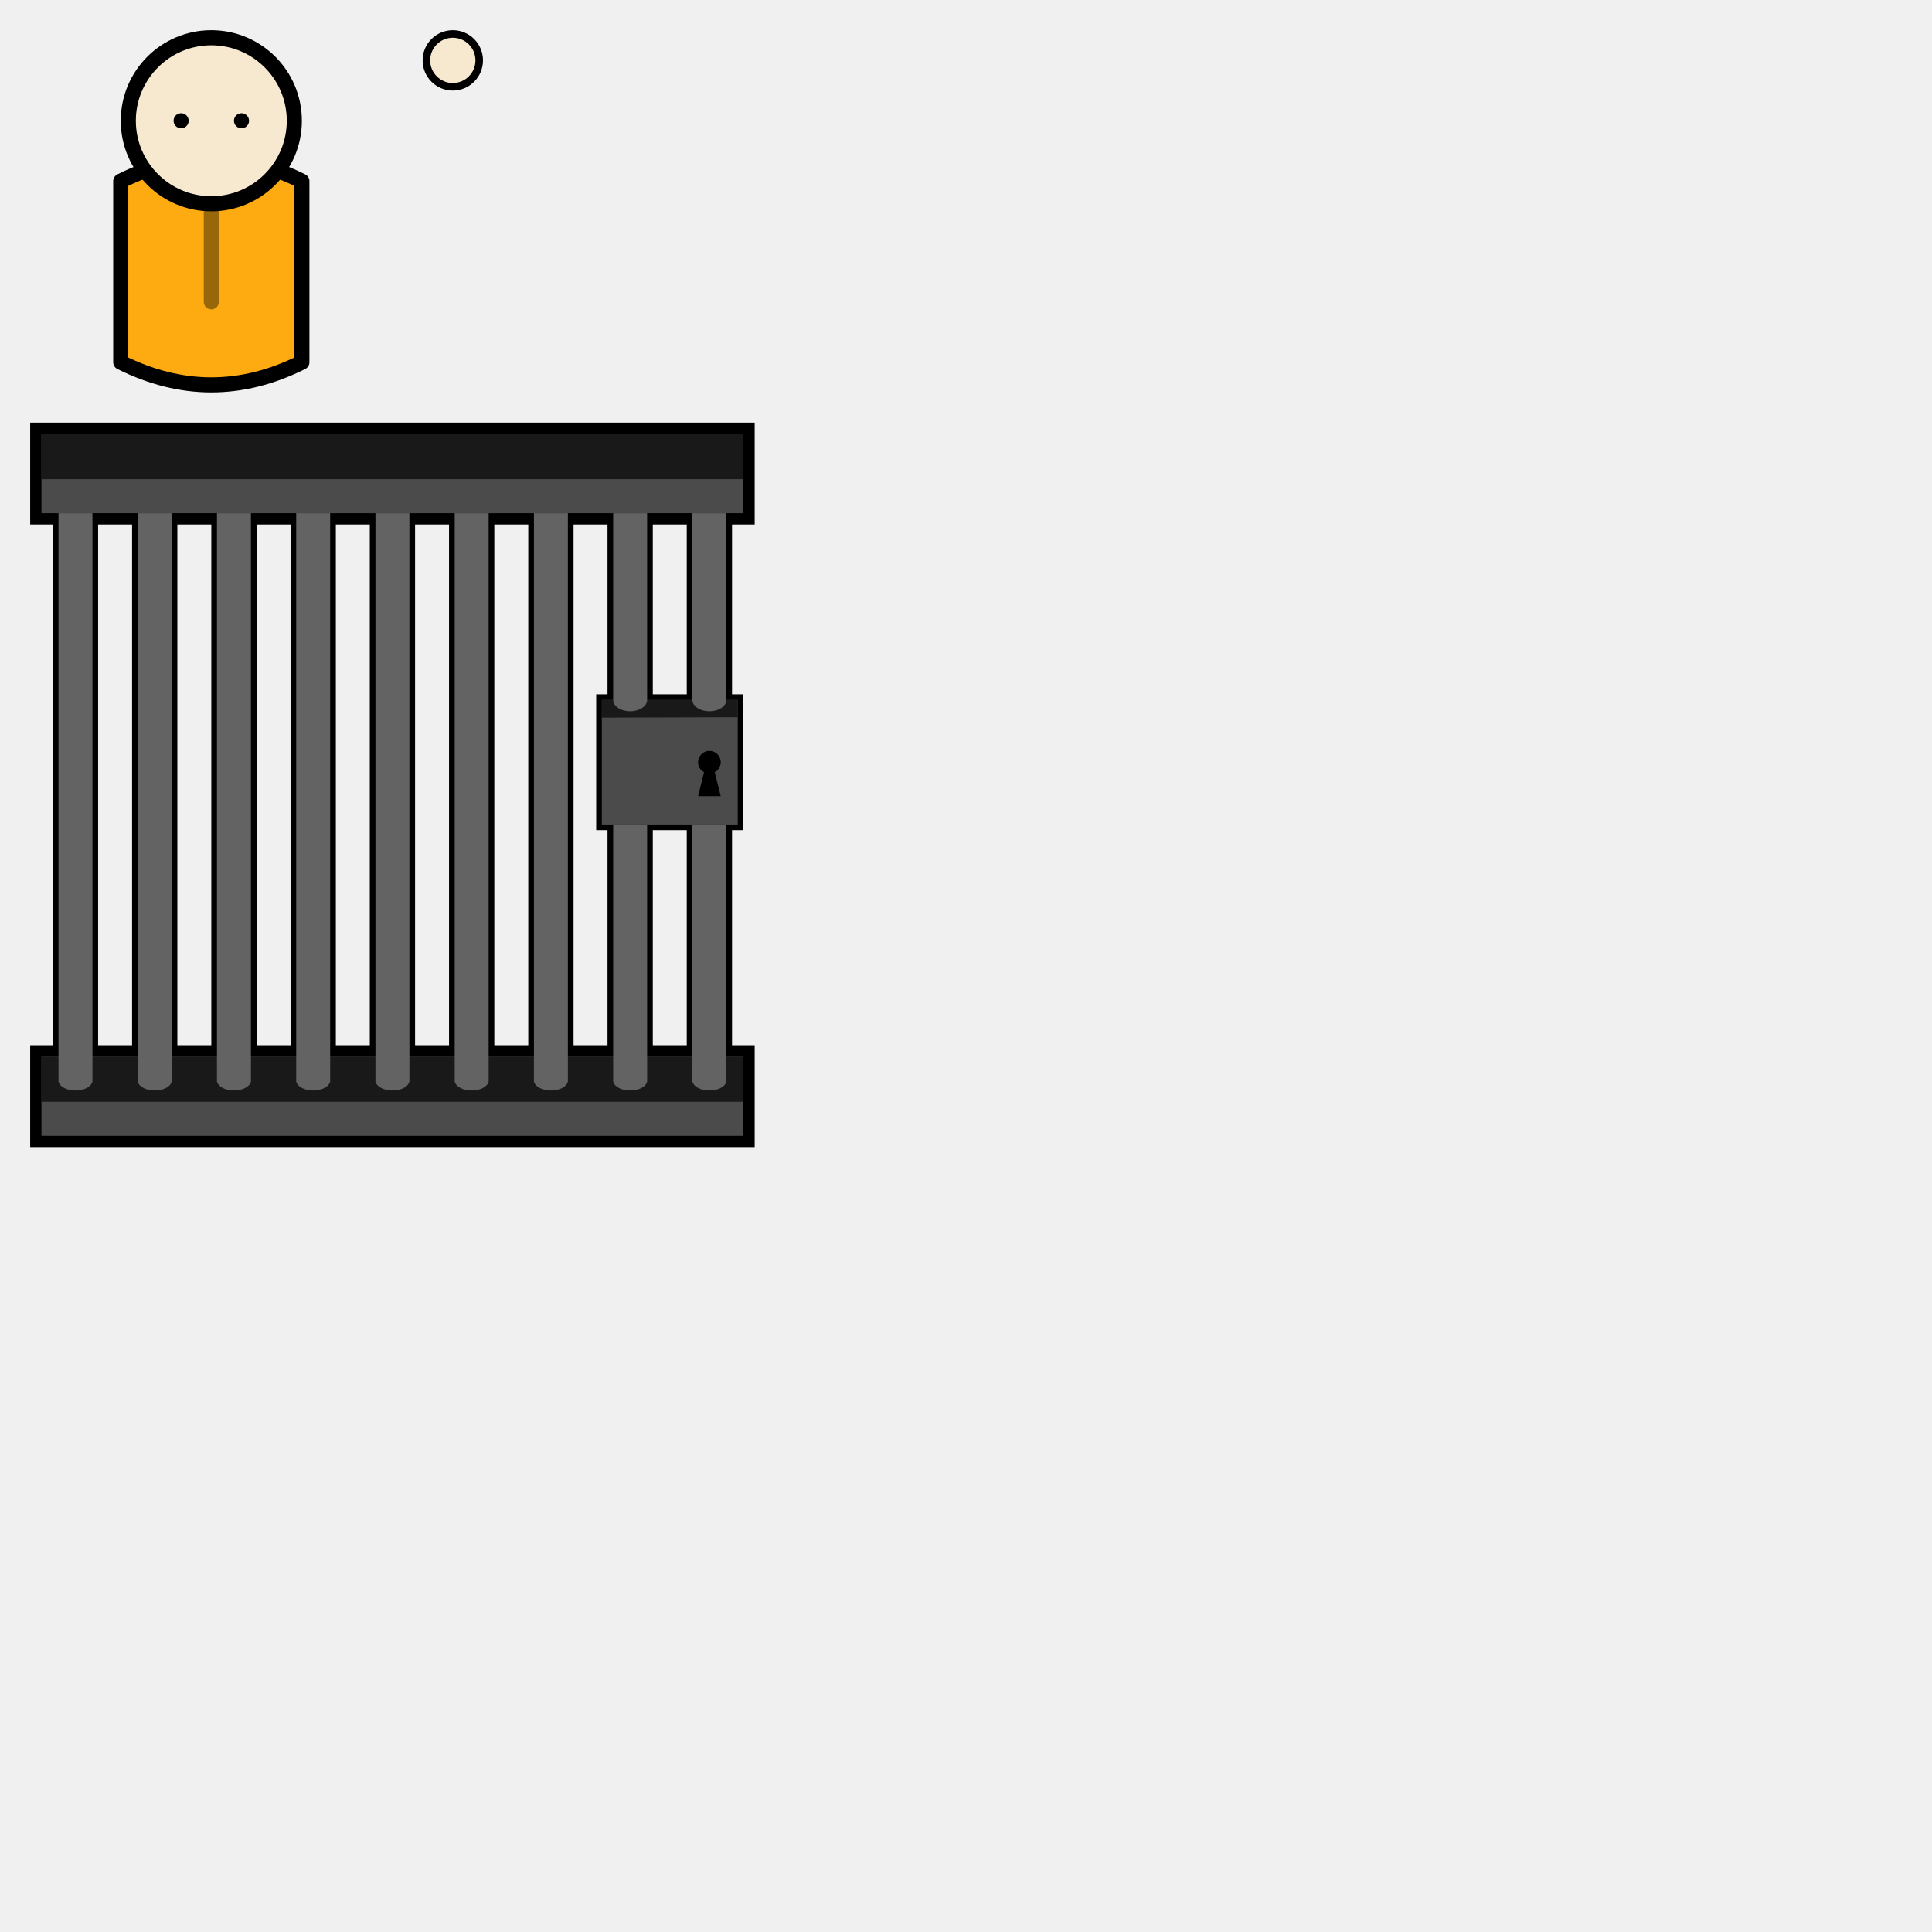
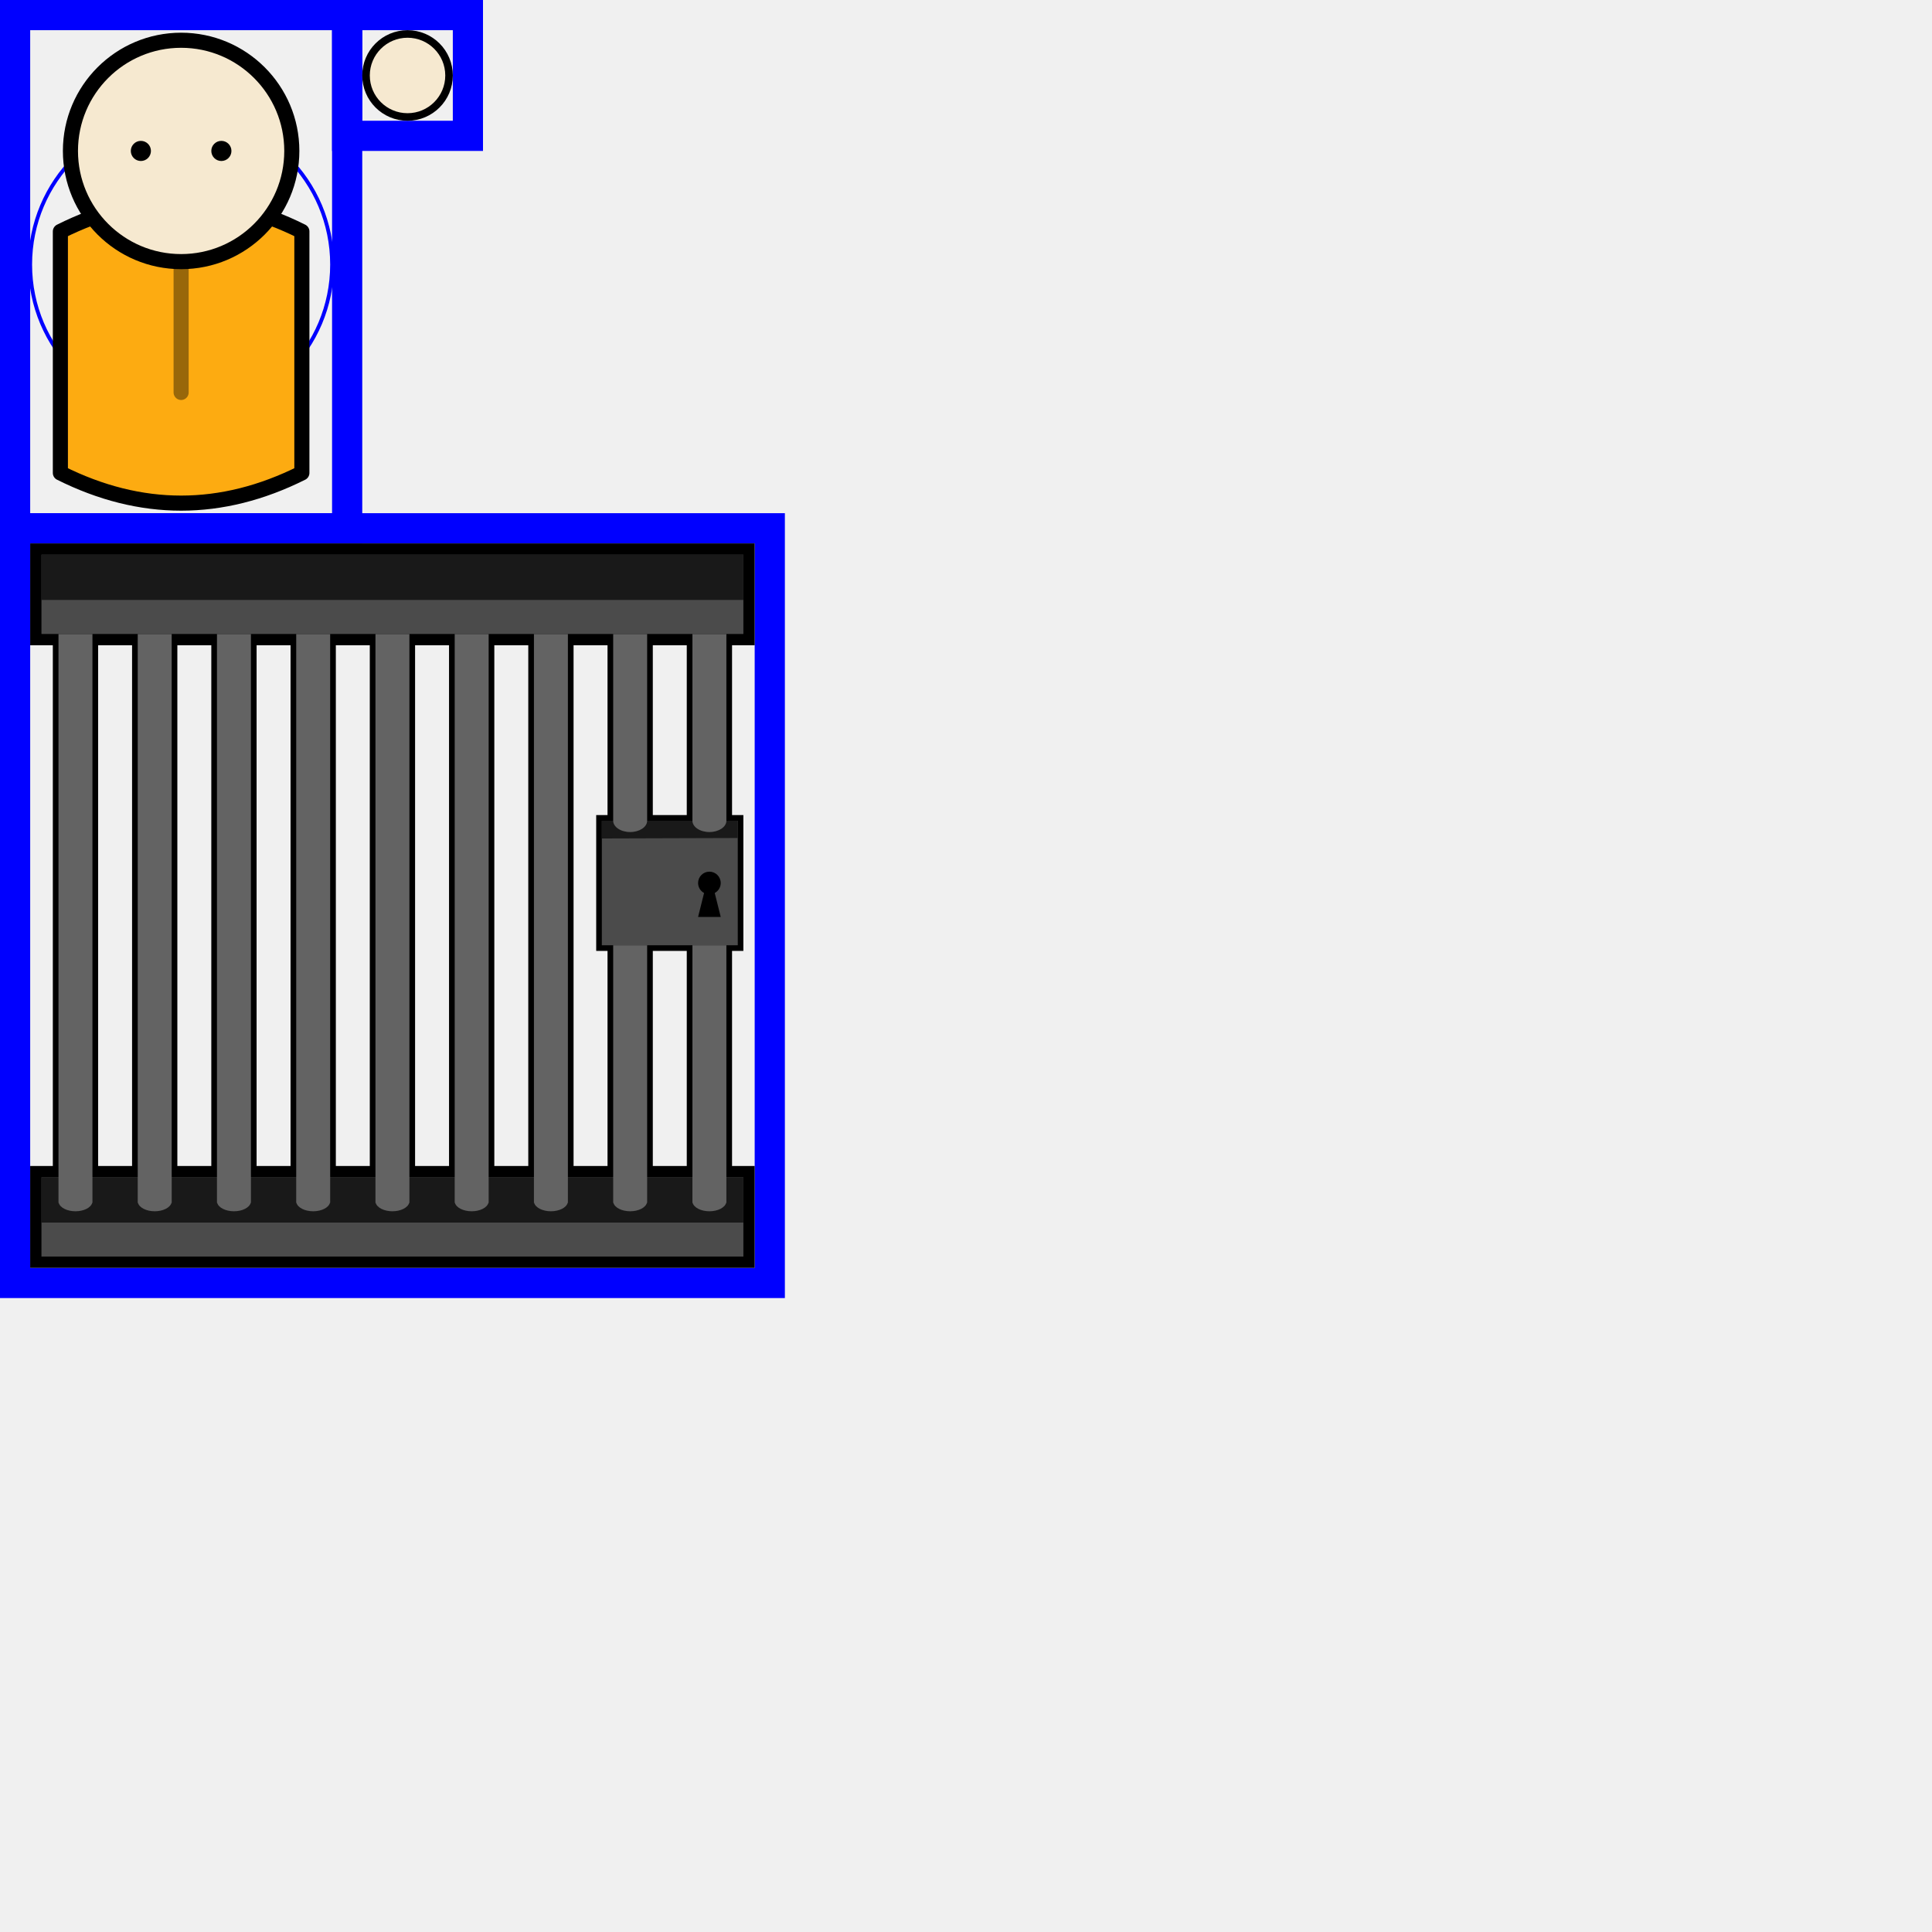
<svg xmlns="http://www.w3.org/2000/svg" width="1024" height="1024" version="1.1" viewBox="0 0 1024 1024" id="svg4">
  <defs id="defs4" />
-   <g id="layer1" style="display:none">
-     <circle style="fill:none;fill-opacity:1;stroke:#0000ff;stroke-width:2;stroke-dasharray:none;stroke-opacity:1;paint-order:normal" id="path7" cx="112" cy="112" r="80" />
-     <rect style="fill:none;fill-opacity:1;stroke:#0000ff;stroke-width:16;stroke-dasharray:none;stroke-opacity:1;paint-order:normal" id="rect7" width="208" height="208" x="8" y="8" />
-     <rect style="display:inline;fill:none;fill-opacity:1;stroke:#0000ff;stroke-width:16;stroke-dasharray:none;stroke-opacity:1;paint-order:normal" id="rect7-1" width="400" height="400" x="8" y="216" />
-     <rect style="fill:none;fill-opacity:1;stroke:#0000ff;stroke-width:16;stroke-dasharray:none;stroke-opacity:1;paint-order:normal" id="rect8" width="48" height="48" x="216" y="8" />
-   </g>
  <g id="layer3">
-     <g id="g196" transform="matrix(6,0,0,6,16,224)" style="display:inline;stroke-width:0.167">
+     <g id="layer1" style="display:inline">
+       <circle style="fill:none;fill-opacity:1;stroke:#0000ff;stroke-width:2;stroke-dasharray:none;stroke-opacity:1;paint-order:normal" id="path7" cx="96" cy="140.212" r="80" />
+       <rect style="fill:none;fill-opacity:1;stroke:#0000ff;stroke-width:16;stroke-dasharray:none;stroke-opacity:1;paint-order:normal" id="rect7" width="176" height="272" x="8" y="8" />
+       <rect style="display:inline;fill:none;fill-opacity:1;stroke:#0000ff;stroke-width:16;stroke-dasharray:none;stroke-opacity:1;paint-order:normal" id="rect7-1" width="400" height="400" x="8" y="280" />
+       <rect style="fill:none;fill-opacity:1;stroke:#0000ff;stroke-width:16;stroke-dasharray:none;stroke-opacity:1;paint-order:normal" id="rect8" width="64" height="64" x="184" y="8" />
+     </g>
+     <g id="g196" transform="matrix(6,0,0,6,16,288)" style="display:inline;stroke-width:0.167">
      <path id="rect169-1" style="fill:#000000;fill-opacity:1;stroke-width:0.5;stroke-opacity:0.906;paint-order:stroke markers fill" d="M 0,0 V 9 H 2 V 55 H 0 v 9 H 64 V 55 H 62 V 36 h 1 V 24 H 62 V 9 h 2 V 0 Z M 6,9 H 9 V 55 H 6 Z m 7,0 h 3 v 46 h -3 z m 7,0 h 3 v 46 h -3 z m 7,0 h 3 v 46 h -3 z m 7,0 h 3 v 46 h -3 z m 7,0 h 3 v 46 h -3 z m 7,0 h 3 v 15 h -1 v 12 h 1 v 19 h -3 z m 7,0 h 3 v 15 h -3 z m 0,27 h 3 v 19 h -3 z" />
      <path id="rect170" style="display:inline;fill:#636363;fill-opacity:1;stroke-width:0.5;stroke-opacity:0.906;paint-order:stroke markers fill" d="M 1,1 V 8 H 63 V 1 Z m 49.5,23.5 v 11 h 12 v -11 z M 1,56 v 7 h 62 v -7 z" />
      <path id="rect167" style="display:inline;fill:#000000;fill-opacity:0.749;stroke-width:0.5;stroke-opacity:0.906;paint-order:stroke markers fill" d="M 1,1 V 5 H 63 V 1 Z m 49.5,23.5 v 1.57 l 12,-0.037 V 24.5 Z M 1,56 v 4 h 62 v -4 z" />
      <path id="path170" style="fill:#636363;fill-opacity:1;stroke-width:0.5;stroke-opacity:0.906;paint-order:stroke markers fill" d="m 2.5,8 v 50.115 0.139 H 2.52 A 1.5,0.885 0 0 0 4,59 1.5,0.885 0 0 0 5.48,58.254 H 5.5 V 58.115 8 Z m 7,0 v 50.115 0.139 H 9.52 A 1.5,0.885 0 0 0 11,59 1.5,0.885 0 0 0 12.48,58.254 H 12.5 V 58.115 8 Z m 7,0 v 50.115 0.139 h 0.02 A 1.5,0.885 0 0 0 18,59 1.5,0.885 0 0 0 19.48,58.254 H 19.5 V 58.115 8 Z m 7,0 v 50.115 0.139 h 0.02 A 1.5,0.885 0 0 0 25,59 1.5,0.885 0 0 0 26.48,58.254 H 26.5 V 58.115 8 Z m 7,0 v 50.115 0.139 h 0.02 A 1.5,0.885 0 0 0 32,59 1.5,0.885 0 0 0 33.48,58.254 H 33.5 V 58.115 8 Z m 7,0 v 50.115 0.139 h 0.02 A 1.5,0.885 0 0 0 39,59 1.5,0.885 0 0 0 40.48,58.254 H 40.5 V 58.115 8 Z m 7,0 v 50.115 0.139 h 0.02 A 1.5,0.885 0 0 0 46,59 1.5,0.885 0 0 0 47.48,58.254 H 47.5 V 58.115 8 Z m 7,0 v 16.5 a 1.5,1 0 0 0 1.5,1 1.5,1 0 0 0 1.5,-1 V 8 Z m 7,0 v 16.5 a 1.5,1 0 0 0 1.5,1 1.5,1 0 0 0 1.5,-1 V 8 Z m -7,27.5 v 22.615 0.139 h 0.02 A 1.5,0.885 0 0 0 53,59 1.5,0.885 0 0 0 54.48,58.254 H 54.5 V 58.115 35.5 Z m 7,0 v 22.615 0.139 h 0.02 A 1.5,0.885 0 0 0 60,59 1.5,0.885 0 0 0 61.48,58.254 H 61.5 V 58.115 35.5 Z" />
      <path id="rect172" style="fill:#000000;fill-opacity:0.247;stroke-width:0.5;stroke-opacity:0.906;paint-order:stroke markers fill" d="M 1,5 V 8 H 63 V 5 Z M 50.5,26.07 V 35.5 h 12 V 26.033 Z M 1,60 v 3 h 62 v -3 z" />
      <path id="path195" style="fill:#000000;fill-opacity:1;stroke-width:0.5;stroke-opacity:0.906;paint-order:stroke markers fill" d="m 60,29 a 1,1 0 0 0 -1,1 1,1 0 0 0 0.529,0.883 L 59,33 h 2 L 60.471,30.883 A 1,1 0 0 0 61,30 1,1 0 0 0 60,29 Z" />
    </g>
-     <g stroke-width="8" id="g4" transform="translate(-16,-16)">
-       <path d="m 80,112 c 32,-16 64,-16 96,0 v 96 c -32,16 -64,16 -96,0 z" fill="#fdab11" id="path1" style="stroke:#000000;stroke-width:8;stroke-linecap:round;stroke-linejoin:round" />
-       <path d="M 128,176 V 100" fill="#ffffff" stroke-opacity="0.4" id="path2" style="stroke:#000000;stroke-width:8;stroke-linecap:round;stroke-linejoin:round" />
-       <circle cx="128" cy="80" fill="#f6e9d0" id="circle2" style="stroke:#000000;stroke-width:8;stroke-linecap:round;stroke-linejoin:round" r="44" />
-       <circle cx="112" cy="80" id="circle3" r="4" />
-       <circle cx="144" cy="80" id="circle4" r="4" />
+     <g stroke-width="6" id="g4" transform="matrix(1.333333,0,0,1.333333,-74.66666,-26.66666)">
+       <path d="m 80,112 c 32,-16 64,-16 96,0 v 96 c -32,16 -64,16 -96,0 z" fill="#fdab11" id="path1" style="stroke:#000000;stroke-width:6;stroke-linecap:round;stroke-linejoin:round" />
+       <path d="M 128,176 V 100" fill="#ffffff" stroke-opacity="0.4" id="path2" style="stroke:#000000;stroke-width:6;stroke-linecap:round;stroke-linejoin:round" />
+       <circle cx="128" cy="80" fill="#f6e9d0" id="circle2" style="stroke:#000000;stroke-width:6;stroke-linecap:round;stroke-linejoin:round" r="44" />
+       <circle cx="112" cy="80" id="circle3" r="4" style="stroke-width:6" />
+       <circle cx="144" cy="80" id="circle4" r="4" style="stroke-width:6" />
+       <rect style="fill:none;fill-opacity:0.449;stroke:none;stroke-width:0.038;paint-order:stroke markers fill" id="rect1" width="160" height="256" x="16" y="16" transform="matrix(0.75,0,0,0.75,56,20)" />
    </g>
-     <circle style="fill:#f6e9d0;fill-opacity:1;stroke:#000000;stroke-width:4;stroke-dasharray:none;stroke-opacity:1;paint-order:normal" id="path5" cx="240" cy="32" r="14" />
+     <circle style="fill:#f6e9d0;fill-opacity:1;stroke:#000000;stroke-width:4;stroke-dasharray:none;stroke-opacity:1;paint-order:normal" id="path5" cx="216" cy="40" r="22" />
  </g>
</svg>
